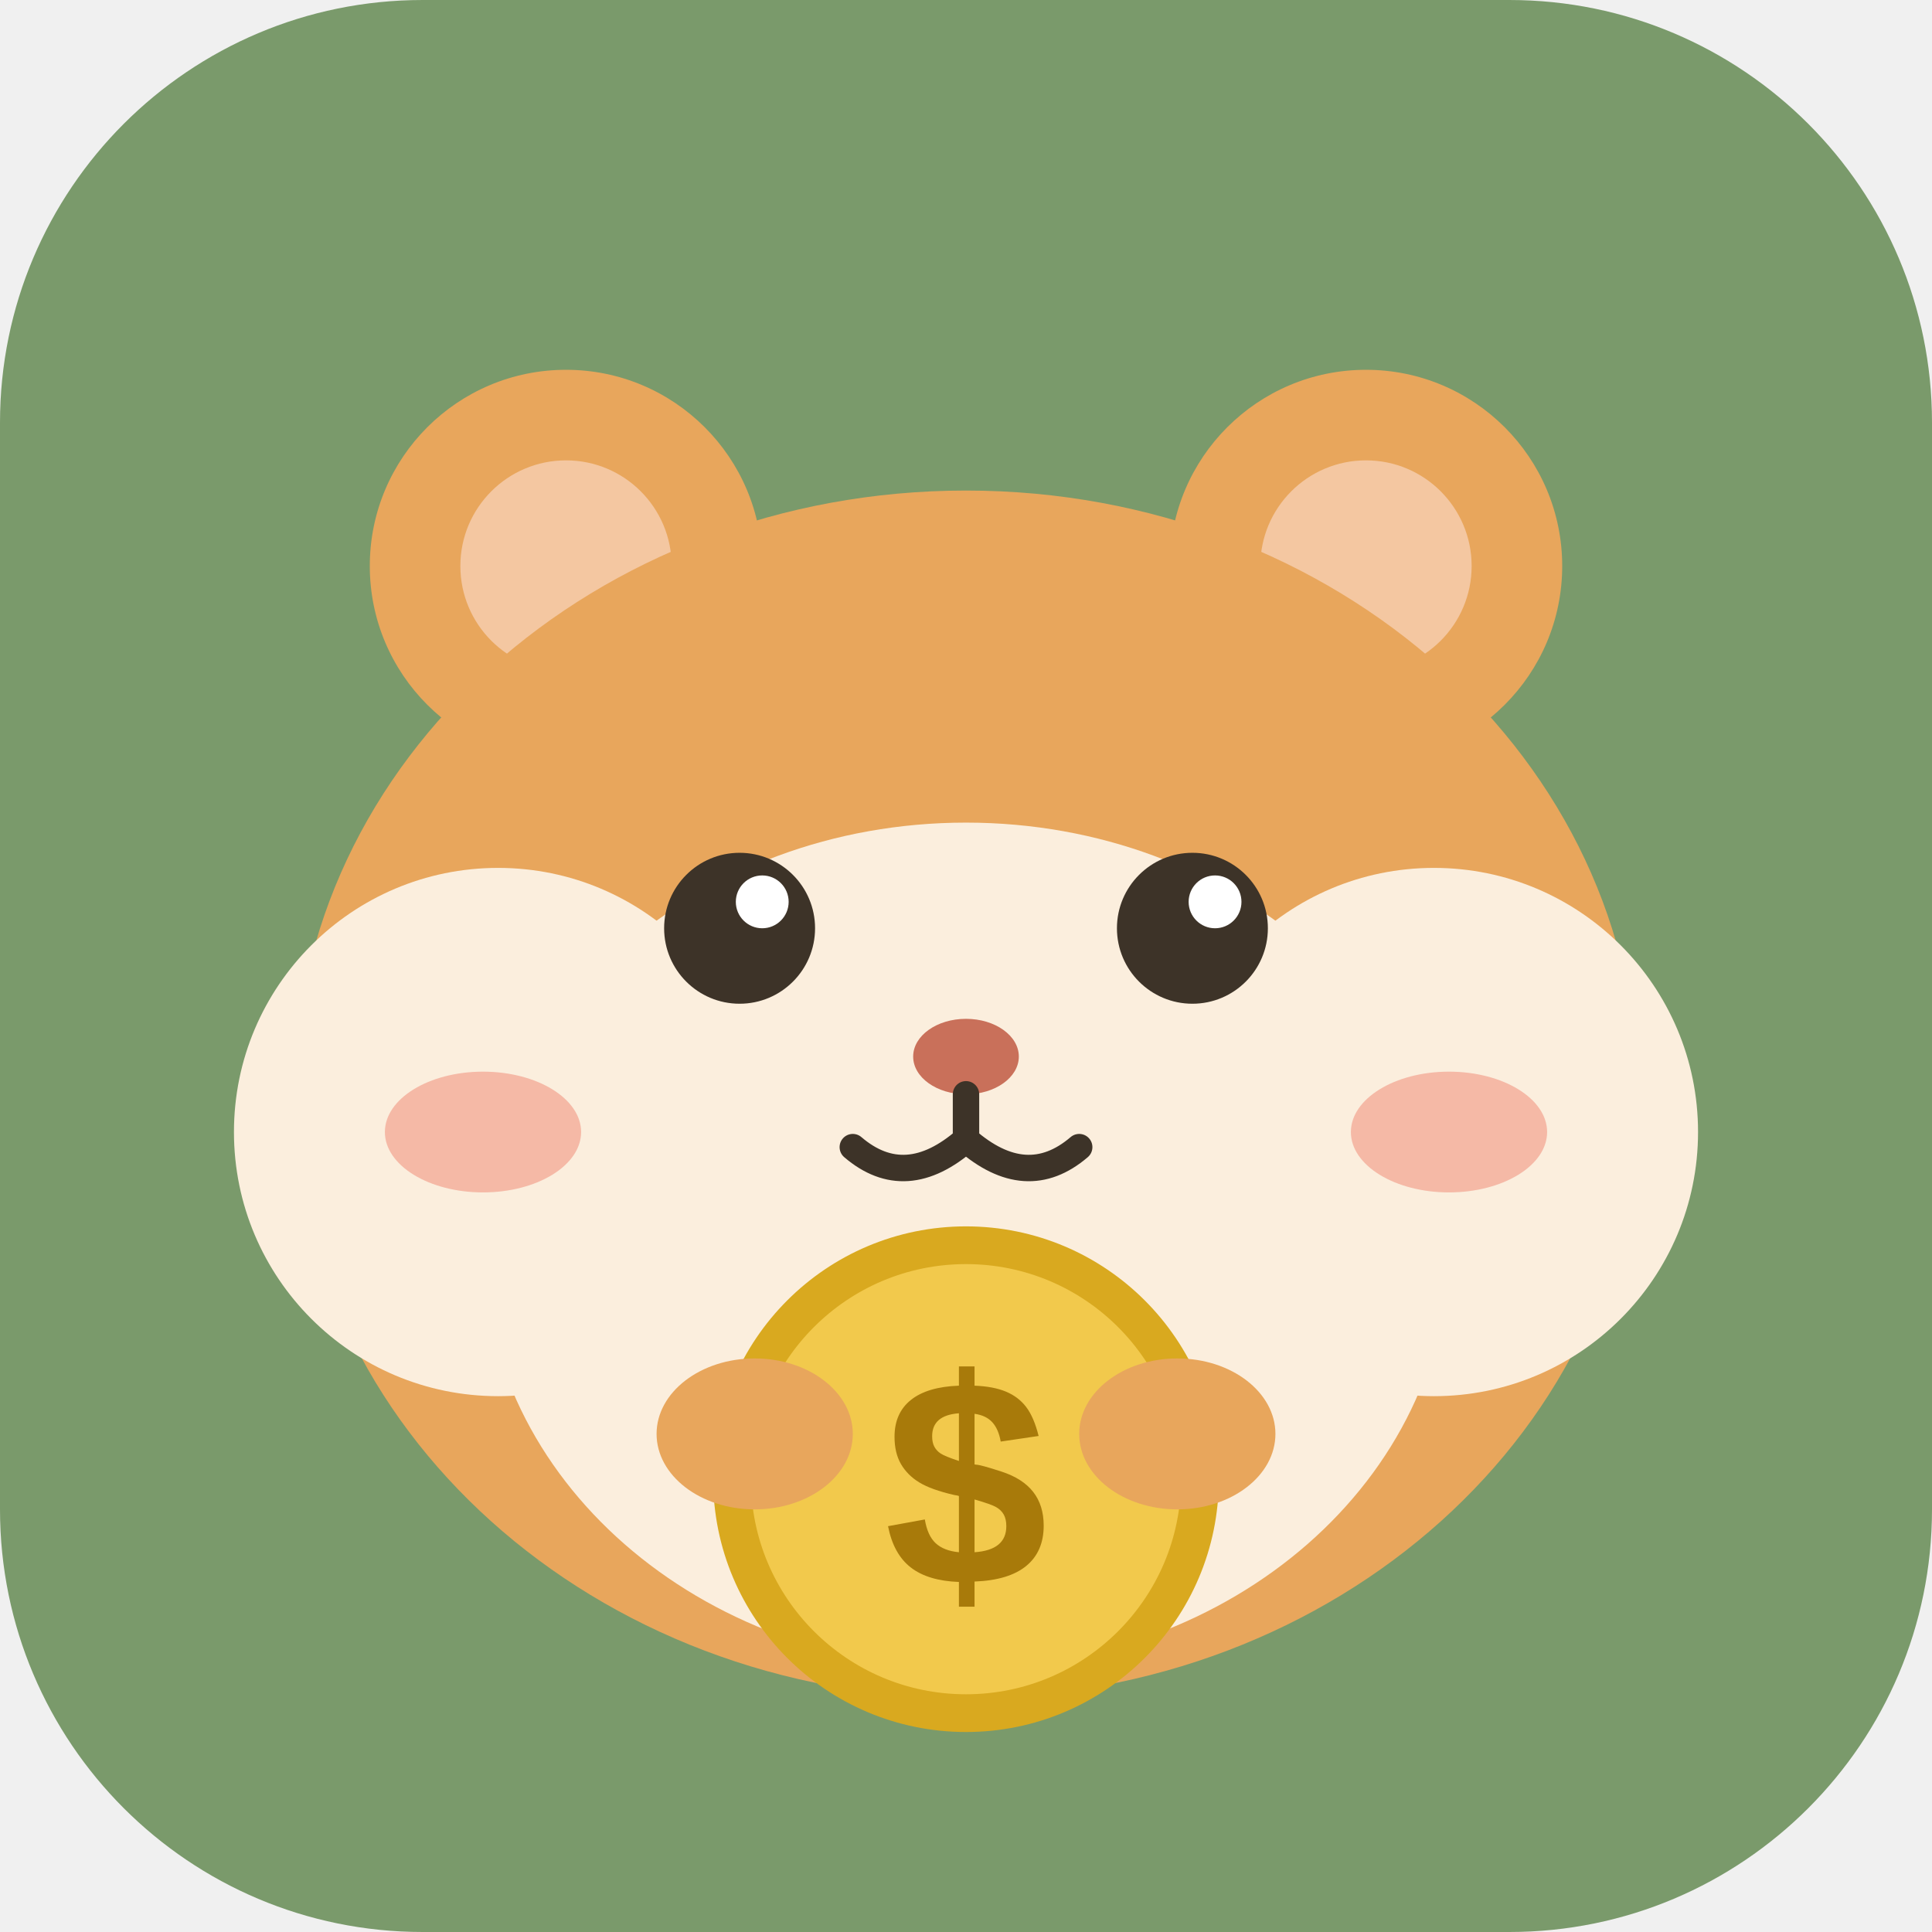
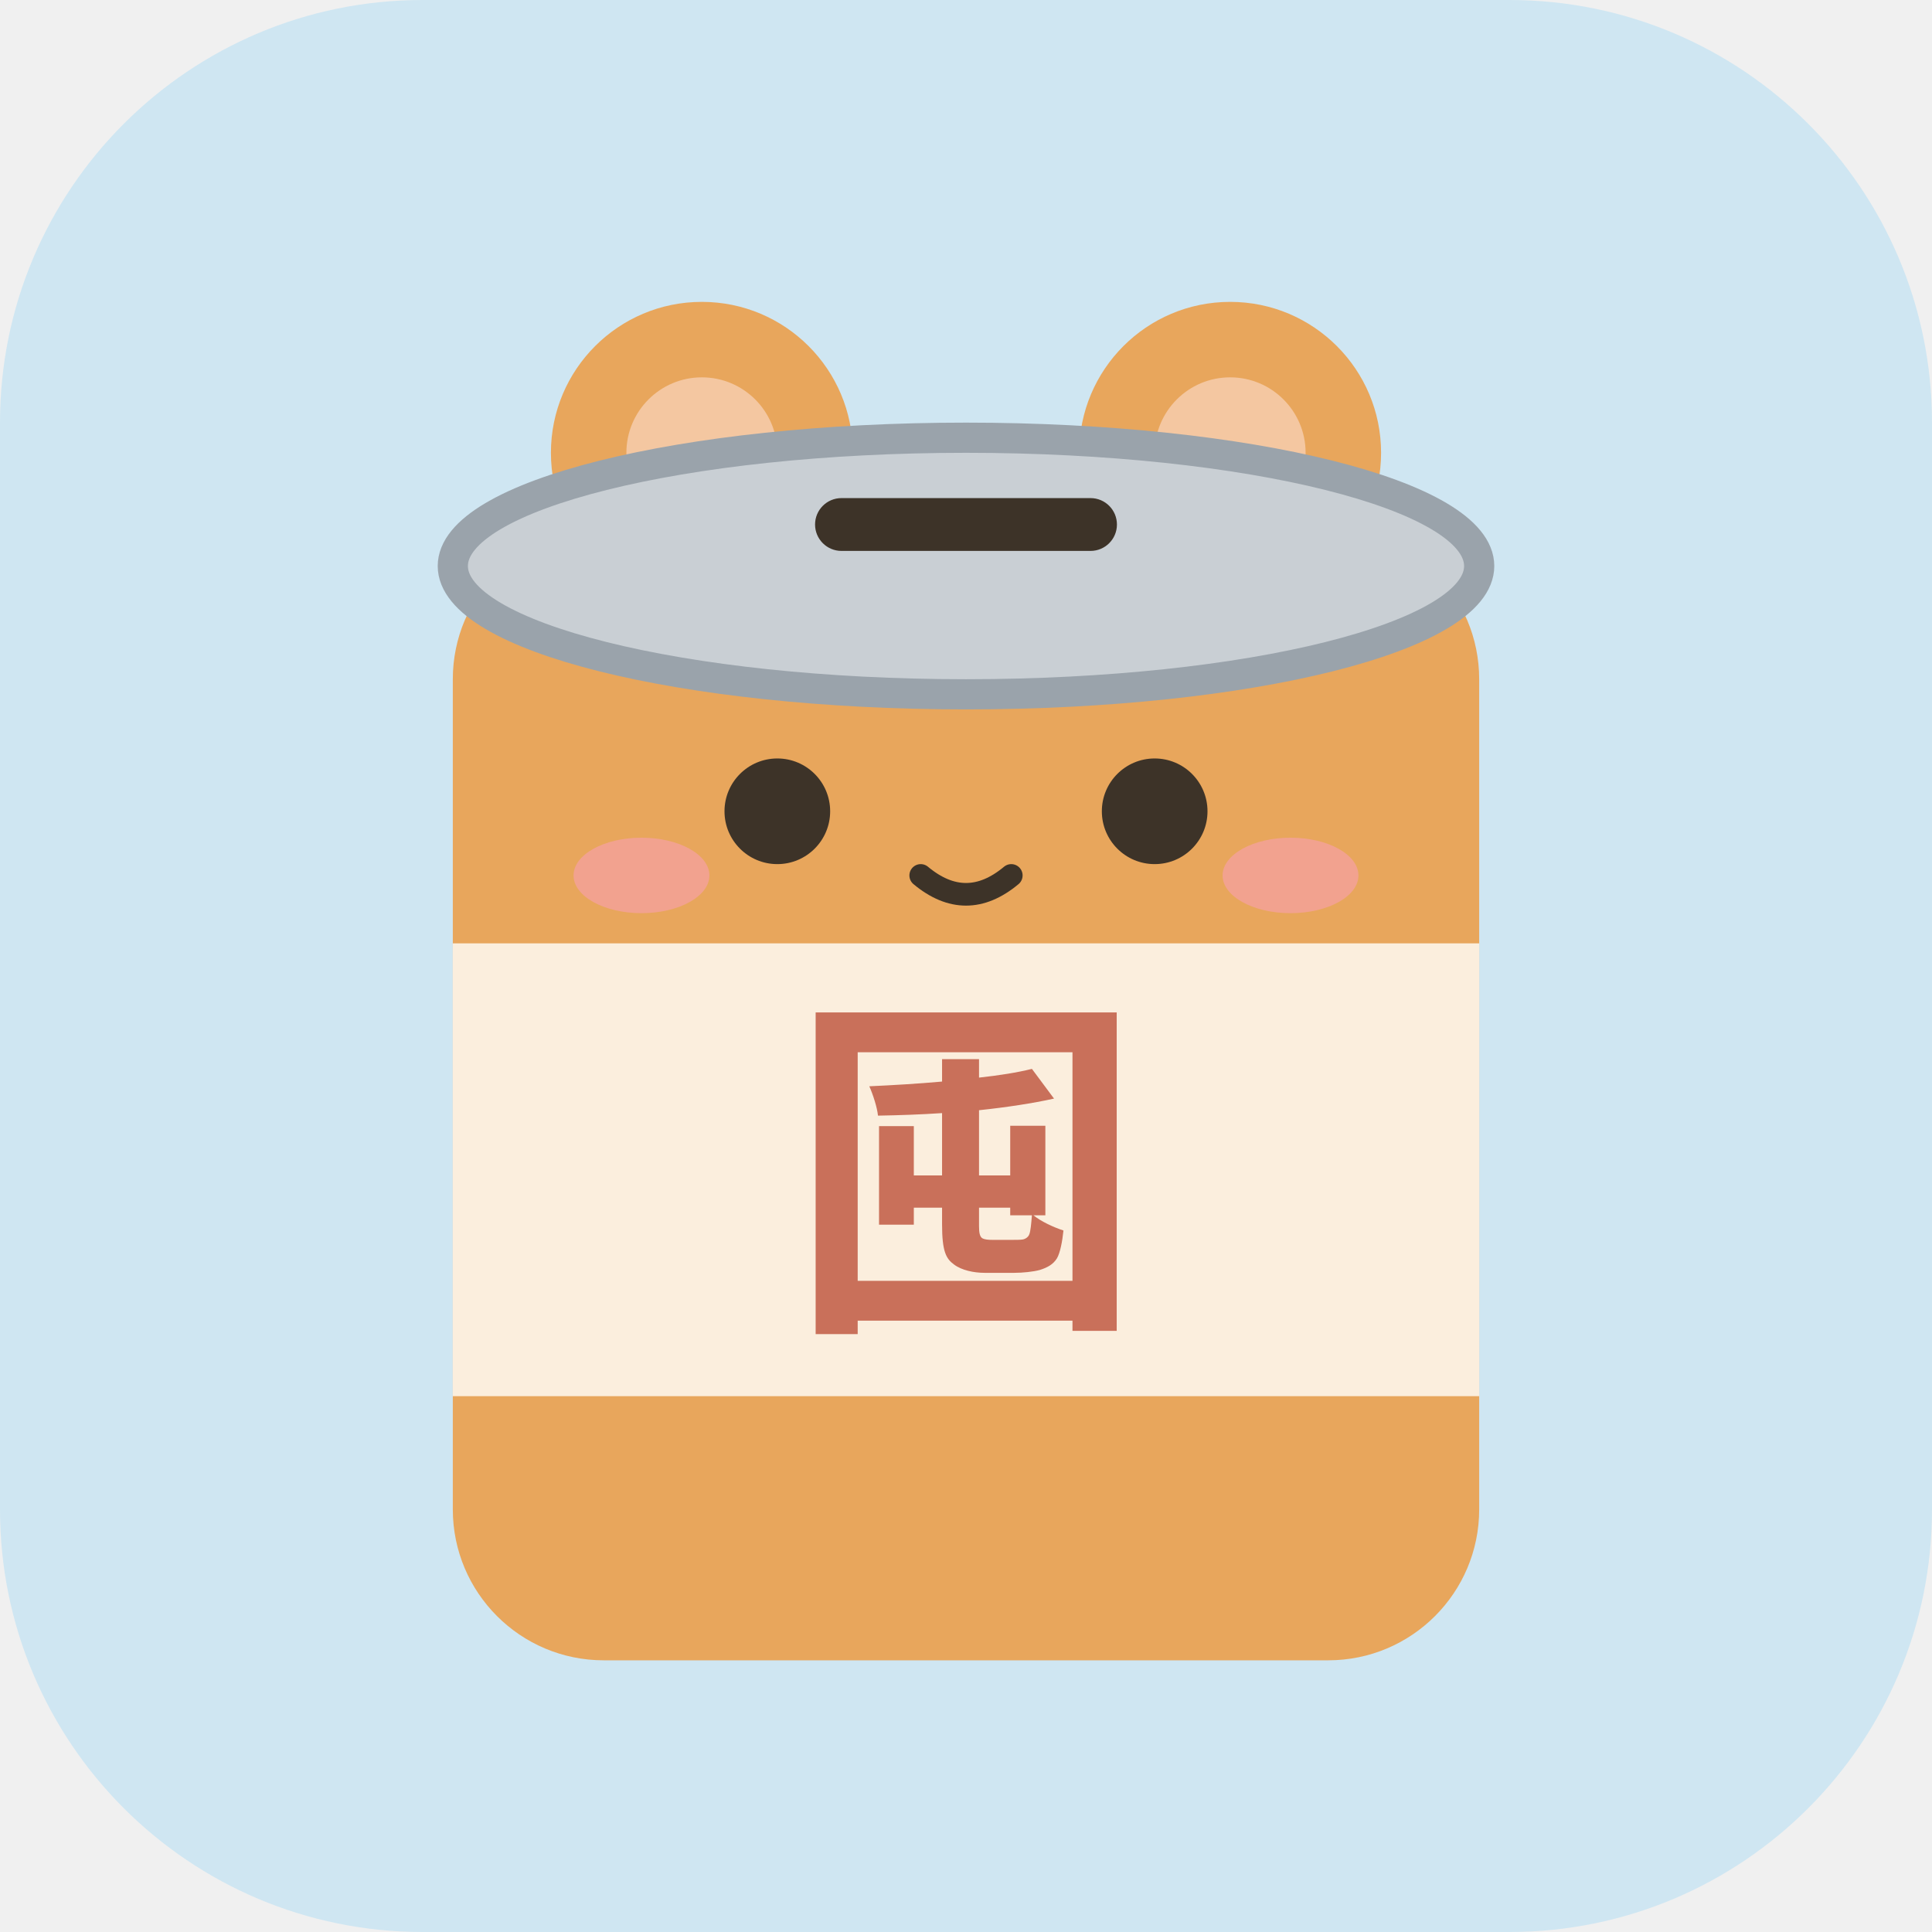
<svg xmlns="http://www.w3.org/2000/svg" viewBox="0 0 512 512">
-   <rect width="512" height="512" rx="112" fill="#7a9a6b" />
-   <circle cx="150" cy="150" r="52" fill="#e8a65c" />
-   <circle cx="150" cy="150" r="28" fill="#f4c7a1" />
-   <circle cx="362" cy="150" r="52" fill="#e8a65c" />
-   <circle cx="362" cy="150" r="28" fill="#f4c7a1" />
-   <ellipse cx="256" cy="290" rx="178" ry="160" fill="#e8a65c" />
-   <ellipse cx="256" cy="330" rx="128" ry="112" fill="#fbeedd" />
-   <circle cx="132" cy="300" r="70" fill="#fbeedd" />
-   <circle cx="380" cy="300" r="70" fill="#fbeedd" />
-   <circle cx="196" cy="246" r="20" fill="#3d3328" />
-   <circle cx="316" cy="246" r="20" fill="#3d3328" />
-   <circle cx="202" cy="239" r="7" fill="#fff" />
-   <circle cx="322" cy="239" r="7" fill="#fff" />
-   <ellipse cx="128" cy="300" rx="26" ry="16" fill="#f2a28f" opacity=".7" />
-   <ellipse cx="384" cy="300" rx="26" ry="16" fill="#f2a28f" opacity=".7" />
-   <ellipse cx="256" cy="280" rx="14" ry="10" fill="#c9705a" />
-   <path d="M256 290 v12 M256 302 q-16 14 -30 2 M256 302 q16 14 30 2" fill="none" stroke="#3d3328" stroke-width="7" stroke-linecap="round" />
-   <circle cx="256" cy="392" r="62" fill="#f2c94c" stroke="#d9a91f" stroke-width="10" />
-   <text x="256" y="420" text-anchor="middle" font-family="Arial, sans-serif" font-weight="700" font-size="78" fill="#a87a0a">$</text>
-   <ellipse cx="200" cy="380" rx="26" ry="20" fill="#e8a65c" />
-   <ellipse cx="312" cy="380" rx="26" ry="20" fill="#e8a65c" />
+   <rect width="512" height="512" rx="112" fill="#cfe6f2" />
+   <circle cx="186" cy="120" r="40" fill="#e8a65c" />
+   <circle cx="186" cy="120" r="20" fill="#f4c7a1" />
+   <circle cx="326" cy="120" r="40" fill="#e8a65c" />
+   <circle cx="326" cy="120" r="20" fill="#f4c7a1" />
+   <rect x="120" y="140" width="272" height="300" rx="40" fill="#e8a65c" />
+   <ellipse cx="256" cy="150" rx="136" ry="34" fill="#c9cfd4" stroke="#9aa3ab" stroke-width="8" />
+   <rect x="216" y="132" width="80" height="14" rx="7" fill="#3d3328" />
+   <rect x="120" y="250" width="272" height="120" fill="#fbeedd" />
+   <text x="256" y="345" text-anchor="middle" font-family="PingFang TC, Noto Sans TC, sans-serif" font-weight="900" font-size="96" fill="#c9705a">囤</text>
+   <circle cx="206" cy="215" r="14" fill="#3d3328" />
+   <circle cx="306" cy="215" r="14" fill="#3d3328" />
+   <ellipse cx="170" cy="232" rx="18" ry="10" fill="#f2a28f" />
+   <ellipse cx="342" cy="232" rx="18" ry="10" fill="#f2a28f" />
+   <path d="M244 232q12 10 24 0" fill="none" stroke="#3d3328" stroke-width="6" stroke-linecap="round" />
</svg>
